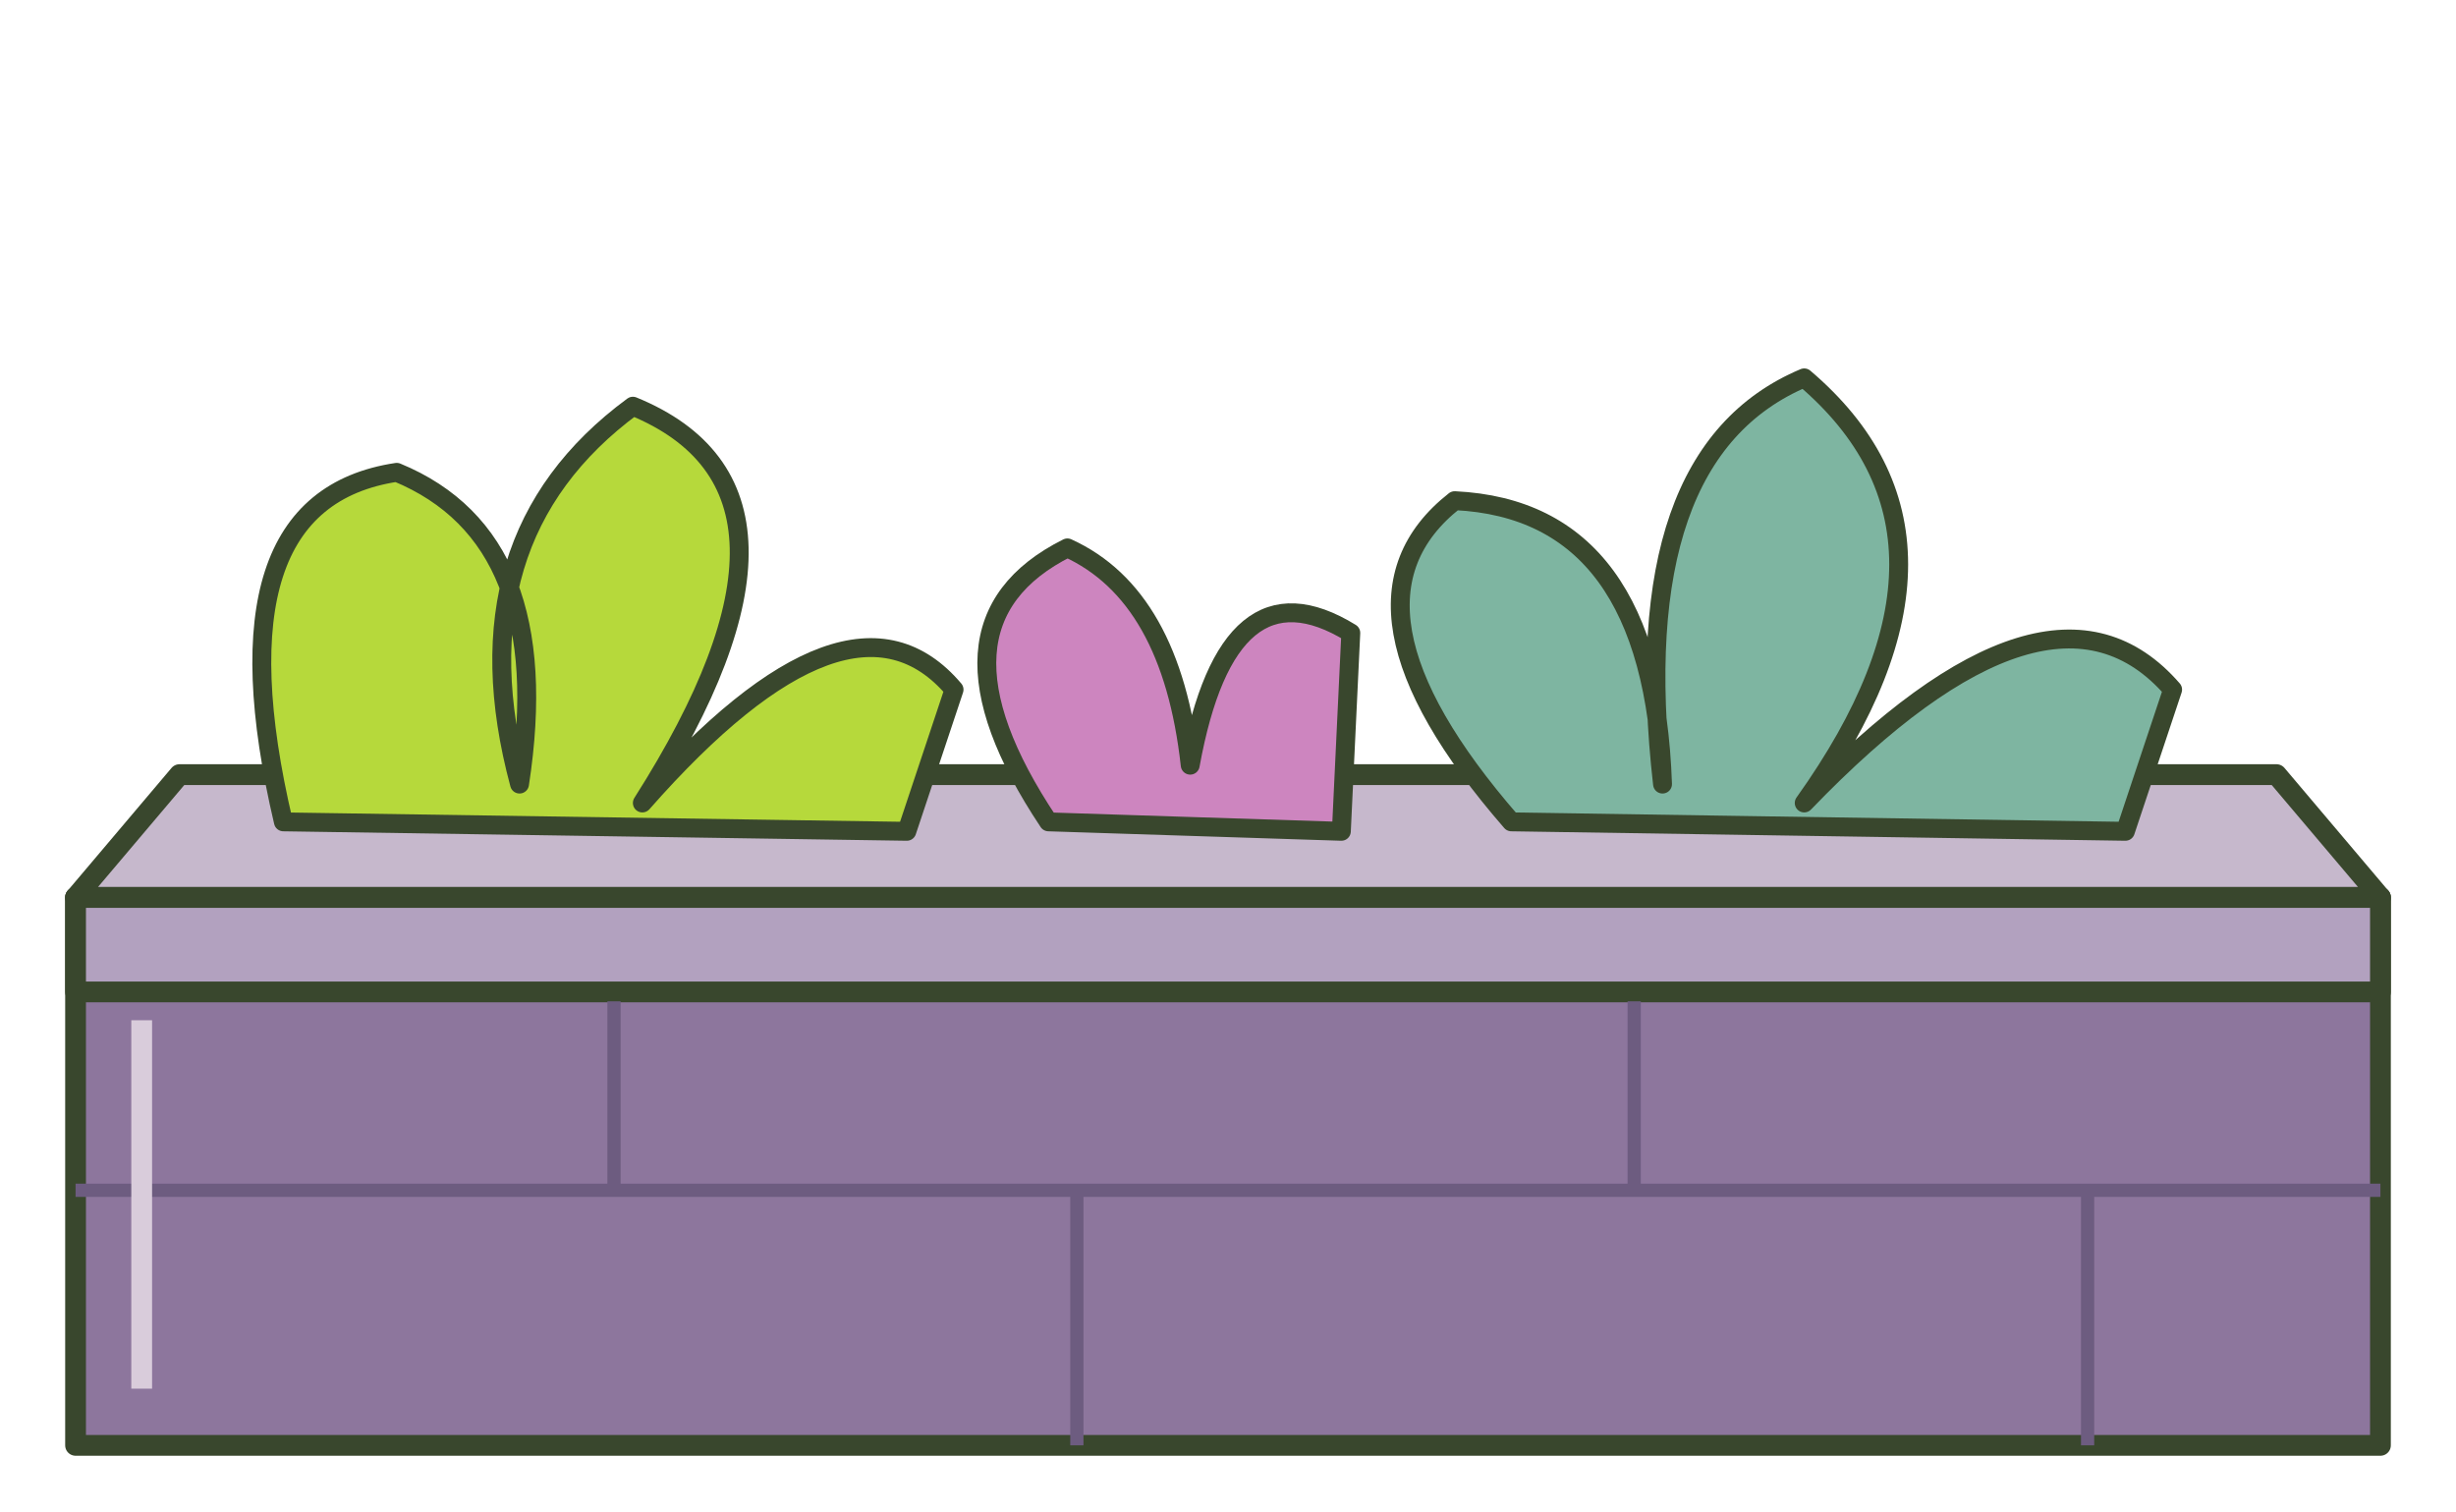
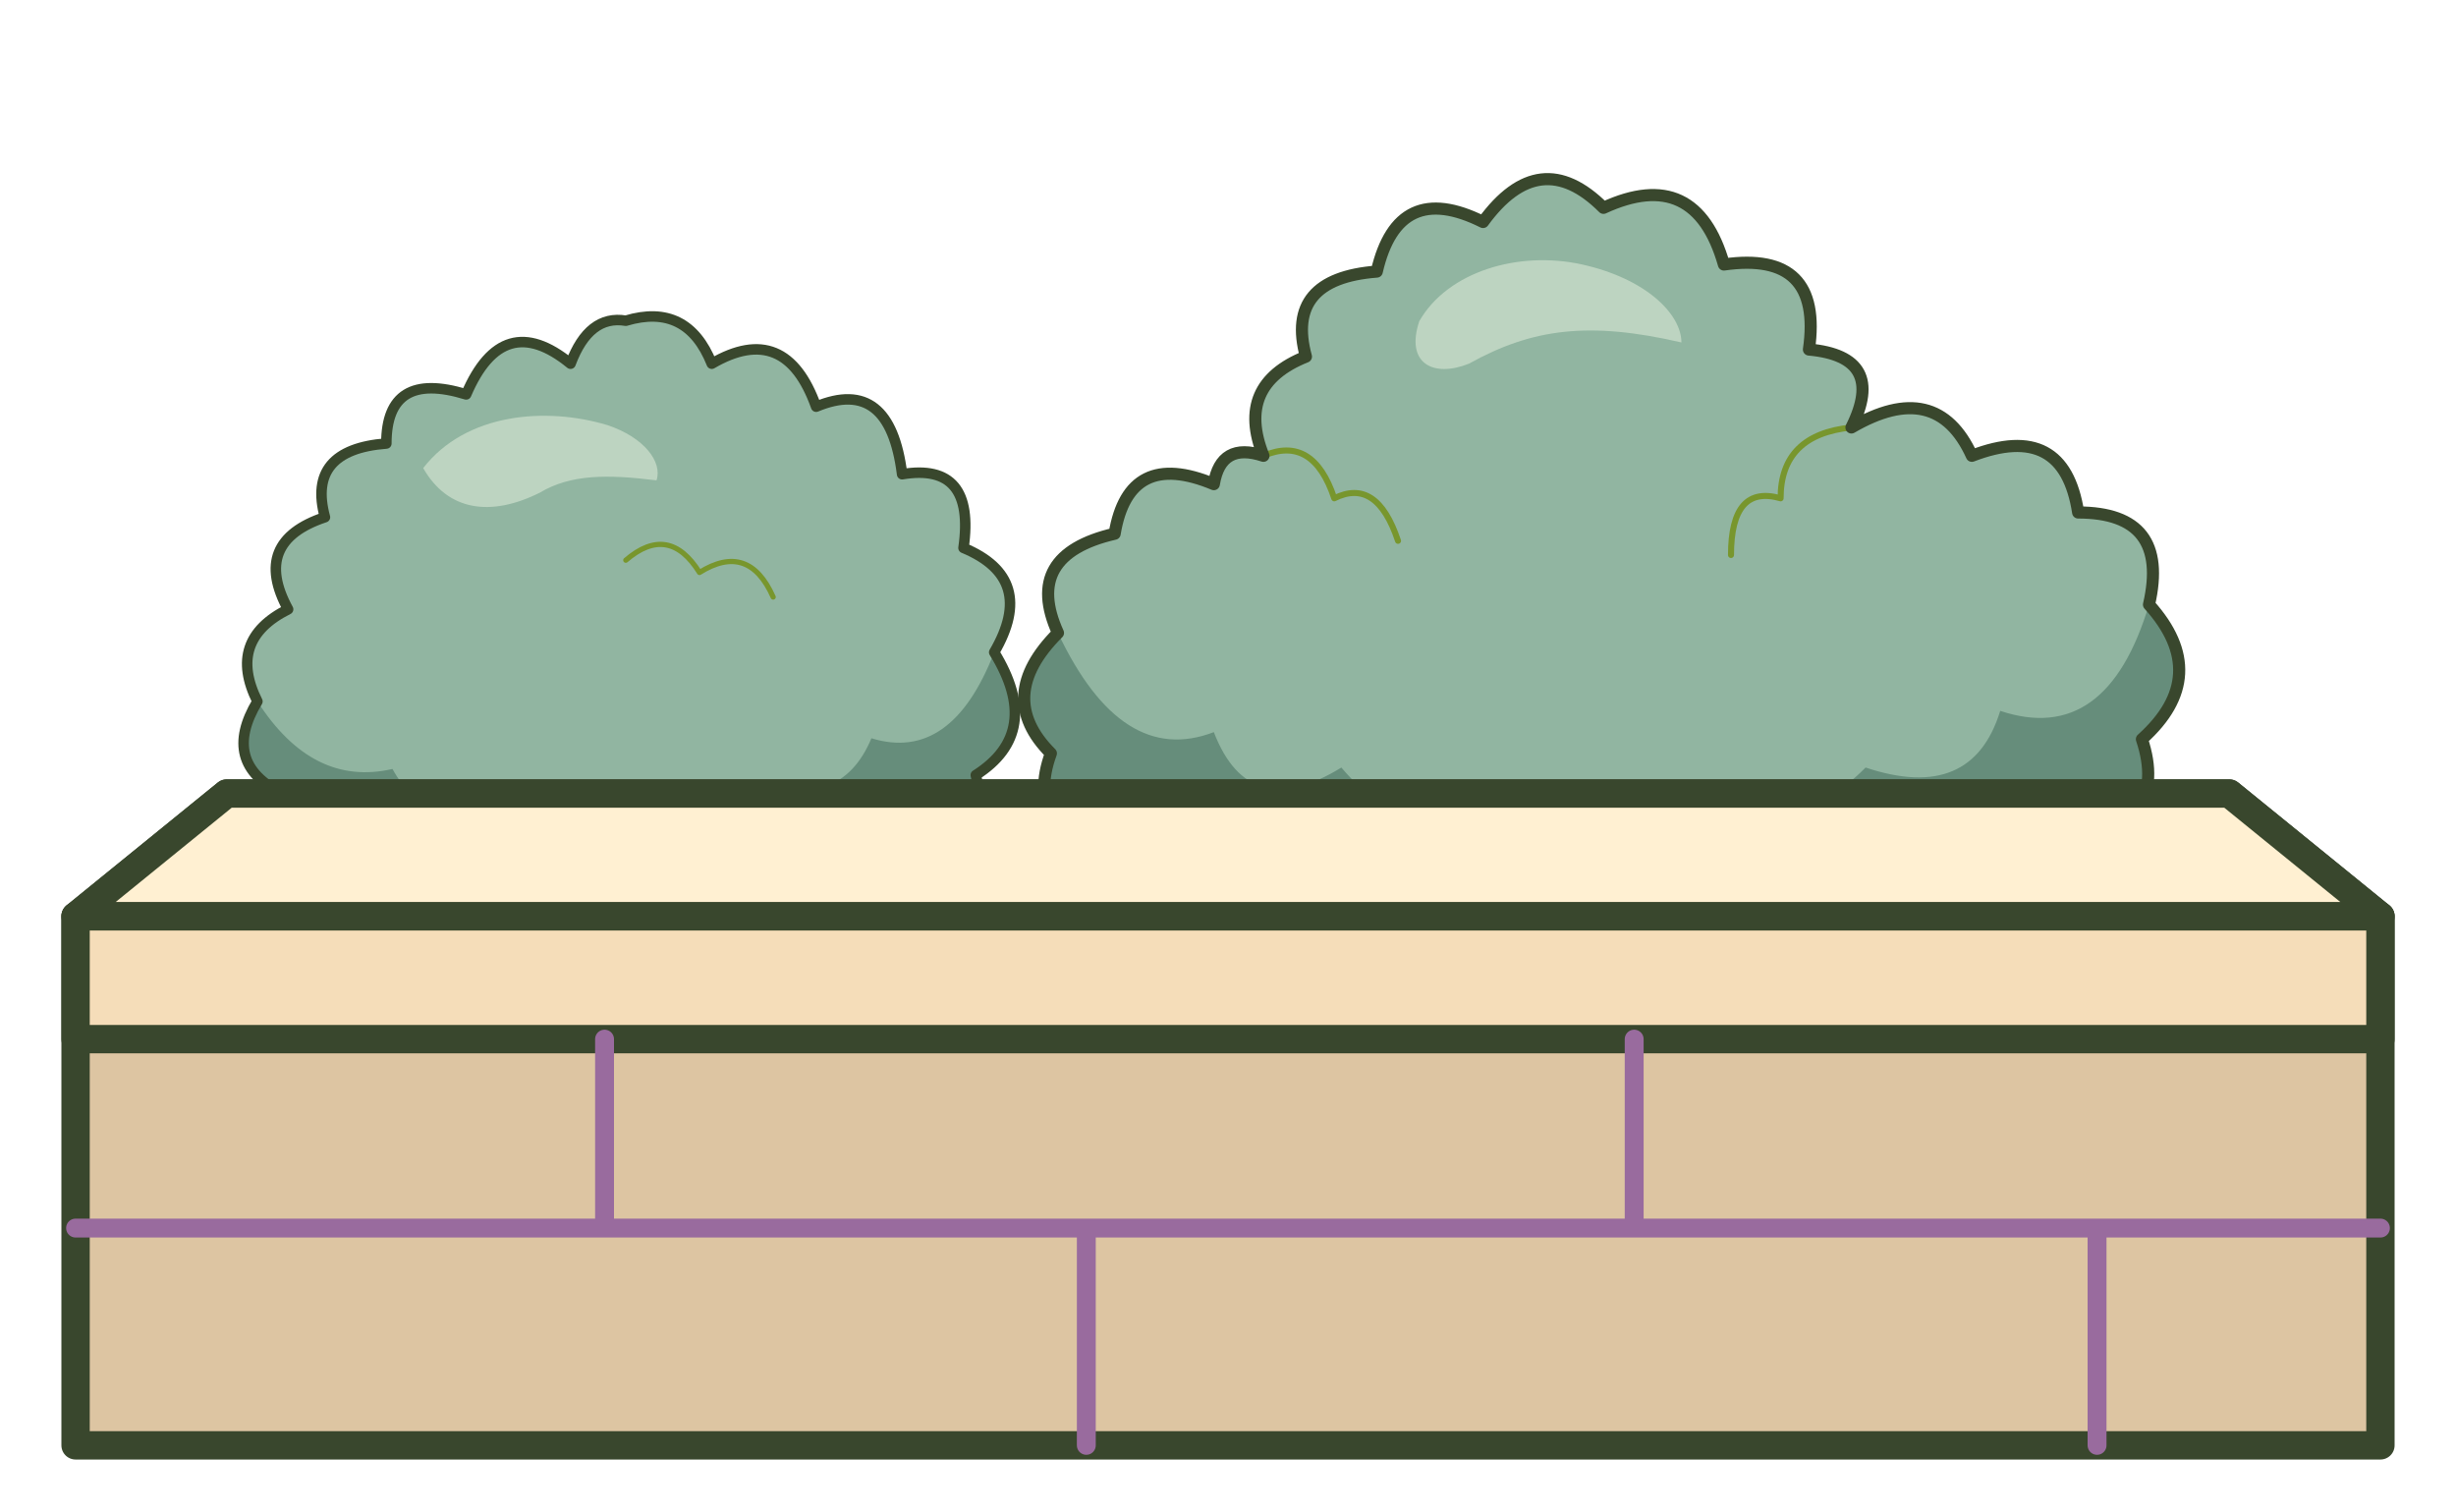
- <svg xmlns="http://www.w3.org/2000/svg" viewBox="0 0 260 160">
-   <g stroke="#39472d" stroke-width="2.2" stroke-linejoin="round">
-     <path d="M8 95H252V153H8Z" fill="#8d769d" />
-     <path d="M8 95L19 82H241L252 95Z" fill="#c6b8cc" />
-     <path d="M8 95H252V105H8Z" fill="#b2a1bf" />
-     <path d="M8 126H252M65 106V126M173 106V126M114 126V153M221 126V153" fill="none" stroke="#6d5c80" stroke-width="1.4" />
-     <path d="M15 108V147" stroke="#d9ccdb" />
-   </g>
-   <g stroke="#39472d" stroke-width="2" stroke-linejoin="round">
-     <path d="M30 87Q22 53 42 50Q59 57 55 83Q48 57 67 43Q89 52 68 85Q90 60 101 73L96 88Z" fill="#b6d93b" />
-     <path d="M160 87Q140 64 154 53Q175 54 176 83Q172 48 191 40Q211 57 191 85Q217 58 230 73L225 88Z" fill="#7eb5a1" />
-     <path d="M111 87Q97 66 113 58Q124 63 126 81Q130 59 143 67L142 88Z" fill="#cd85bf" />
+ <svg xmlns="http://www.w3.org/2000/svg" width="260" height="160" viewBox="0 0 260 160">
+   <g stroke="#39472d" stroke-width="3" stroke-linecap="round" stroke-linejoin="round">
+     <g stroke="none" transform="translate(24 32) scale(0.65)">
+       <path fill="#91b5a1" d="M65 3 Q75 0 79 10 Q91 3 96 17 Q108 12 110 28 Q122 26 120 40 Q132 45 125 57 Q133 70 122 77 Q125 89 110 90 Q106 98 93 94 Q80 99.14 65 99.14 Q49 99.14 39 95 Q25 99.14 21 90 Q8 91 9 80 Q-1 75 5 65 Q0 55 10 50 Q4 39 16 35 Q13 24 26 23 Q26 11 39 15 Q45 1 56 10 Q59 2 65 3 Z" />
+       <path fill="#668d7b" d="M125 57 Q133 70 122 77 Q125 89 110 90 Q106 98 93 94 Q80 99.14 65 99.14 Q49 99.14 39 95 Q25 99.14 21 90 Q8 91 9 80 Q-1 75 5 65 Q14 79 27 76 Q33 87 45 80 Q54 91 65 82 Q80 90 86 78 Q100 83 105 71 Q118 75 125 57 Z" />
+       <path fill="#bdd4c1" d="M32 27 C39 18 52 17 62 20 C68 22 71 26 70 29 C62 28 56 28 51 31 C43 35 36 34 32 27 Z" />
+       <path fill="none" stroke="#78962d" stroke-width="0.85" d="M65 42 Q72 36 77 44 Q85 39 89 48" />
+       <path fill="none" stroke="#39472D" stroke-width="1.71" d="M65 3 Q75 0 79 10 Q91 3 96 17 Q108 12 110 28 Q122 26 120 40 Q132 45 125 57 Q133 70 122 77 Q125 89 110 90 Q106 98 93 94 Q80 99.14 65 99.14 Q49 99.14 39 95 Q25 99.14 21 90 Q8 91 9 80 Q-1 75 5 65 Q0 55 10 50 Q4 39 16 35 Q13 24 26 23 Q26 11 39 15 Q45 1 56 10 Q59 2 65 3 Z" />
+     </g>
+     <g stroke="none" transform="translate(106 16) scale(0.75)">
+       <path fill="#91b5a1" d="M37 43 Q33 33 43 29 Q40 18 53 17 Q56 4 68 10 Q76 -1 85 8 Q98 2 102 16 Q116 14 114 28 Q125 29 120 39 Q132 32 137 43 Q150 38 152 51 Q165 51 162 64 Q171 74 161 83 Q165 95 151 98 Q147 109 132 104 Q119 109.14 103 107 Q91 109.14 84 109.14 Q68 109.14 56 106 Q42 109.14 34 105 Q20 109 16 99 Q3 96 7 85 Q-1 77 8 68 Q3 57 16 54 Q18 42 30 47 Q31 41 37 43 Z" />
+       <path fill="#668d7b" d="M162 64 Q171 74 161 83 Q165 95 151 98 Q147 109 132 104 Q119 109.14 103 107 Q91 109.14 84 109.14 Q68 109.14 56 106 Q42 109.14 34 105 Q20 109 16 99 Q3 96 7 85 Q-1 77 8 68 Q17 87 30 82 Q35 95 48 87 Q59 100 73 91 Q87 101 99 89 Q110 99 122 87 Q137 92 141 79 Q156 84 162 64 Z" />
+       <path fill="#bdd4c1" d="M59 24 C63 17 73 14 82 16 C91 18 96 23 96 27 C83 24 75 25 66 30 C61 32 57 30 59 24 Z" />
+       <path fill="none" stroke="#78962d" stroke-width="0.85" d="M37 43 Q44 40 47 49 Q53 46 56 55" />
+       <path fill="none" stroke="#78962d" stroke-width="0.85" d="M120 39 Q110 40 110 49 Q103 47 103 57" />
+       <path fill="none" stroke="#39472D" stroke-width="1.71" d="M37 43 Q33 33 43 29 Q40 18 53 17 Q56 4 68 10 Q76 -1 85 8 Q98 2 102 16 Q116 14 114 28 Q125 29 120 39 Q132 32 137 43 Q150 38 152 51 Q165 51 162 64 Q171 74 161 83 Q165 95 151 98 Q147 109 132 104 Q119 109.14 103 107 Q91 109.14 84 109.14 Q68 109.14 56 106 Q42 109.14 34 105 Q20 109 16 99 Q3 96 7 85 Q-1 77 8 68 Q3 57 16 54 Q18 42 30 47 Q31 41 37 43 Z" />
+     </g>
+     <path d="M8 97L24 84H236L252 97V153H8Z" fill="#ddc5a2" />
+     <path d="M8 97L24 84H236L252 97Z" fill="#fff0d2" />
+     <rect x="8" y="97" width="244" height="13" fill="#f5ddb9" />
+     <path d="M8 130H252M64 110V130M173 110V130M115 130V153M222 130V153" fill="none" stroke="#996b9e" stroke-width="2" />
  </g>
</svg>
